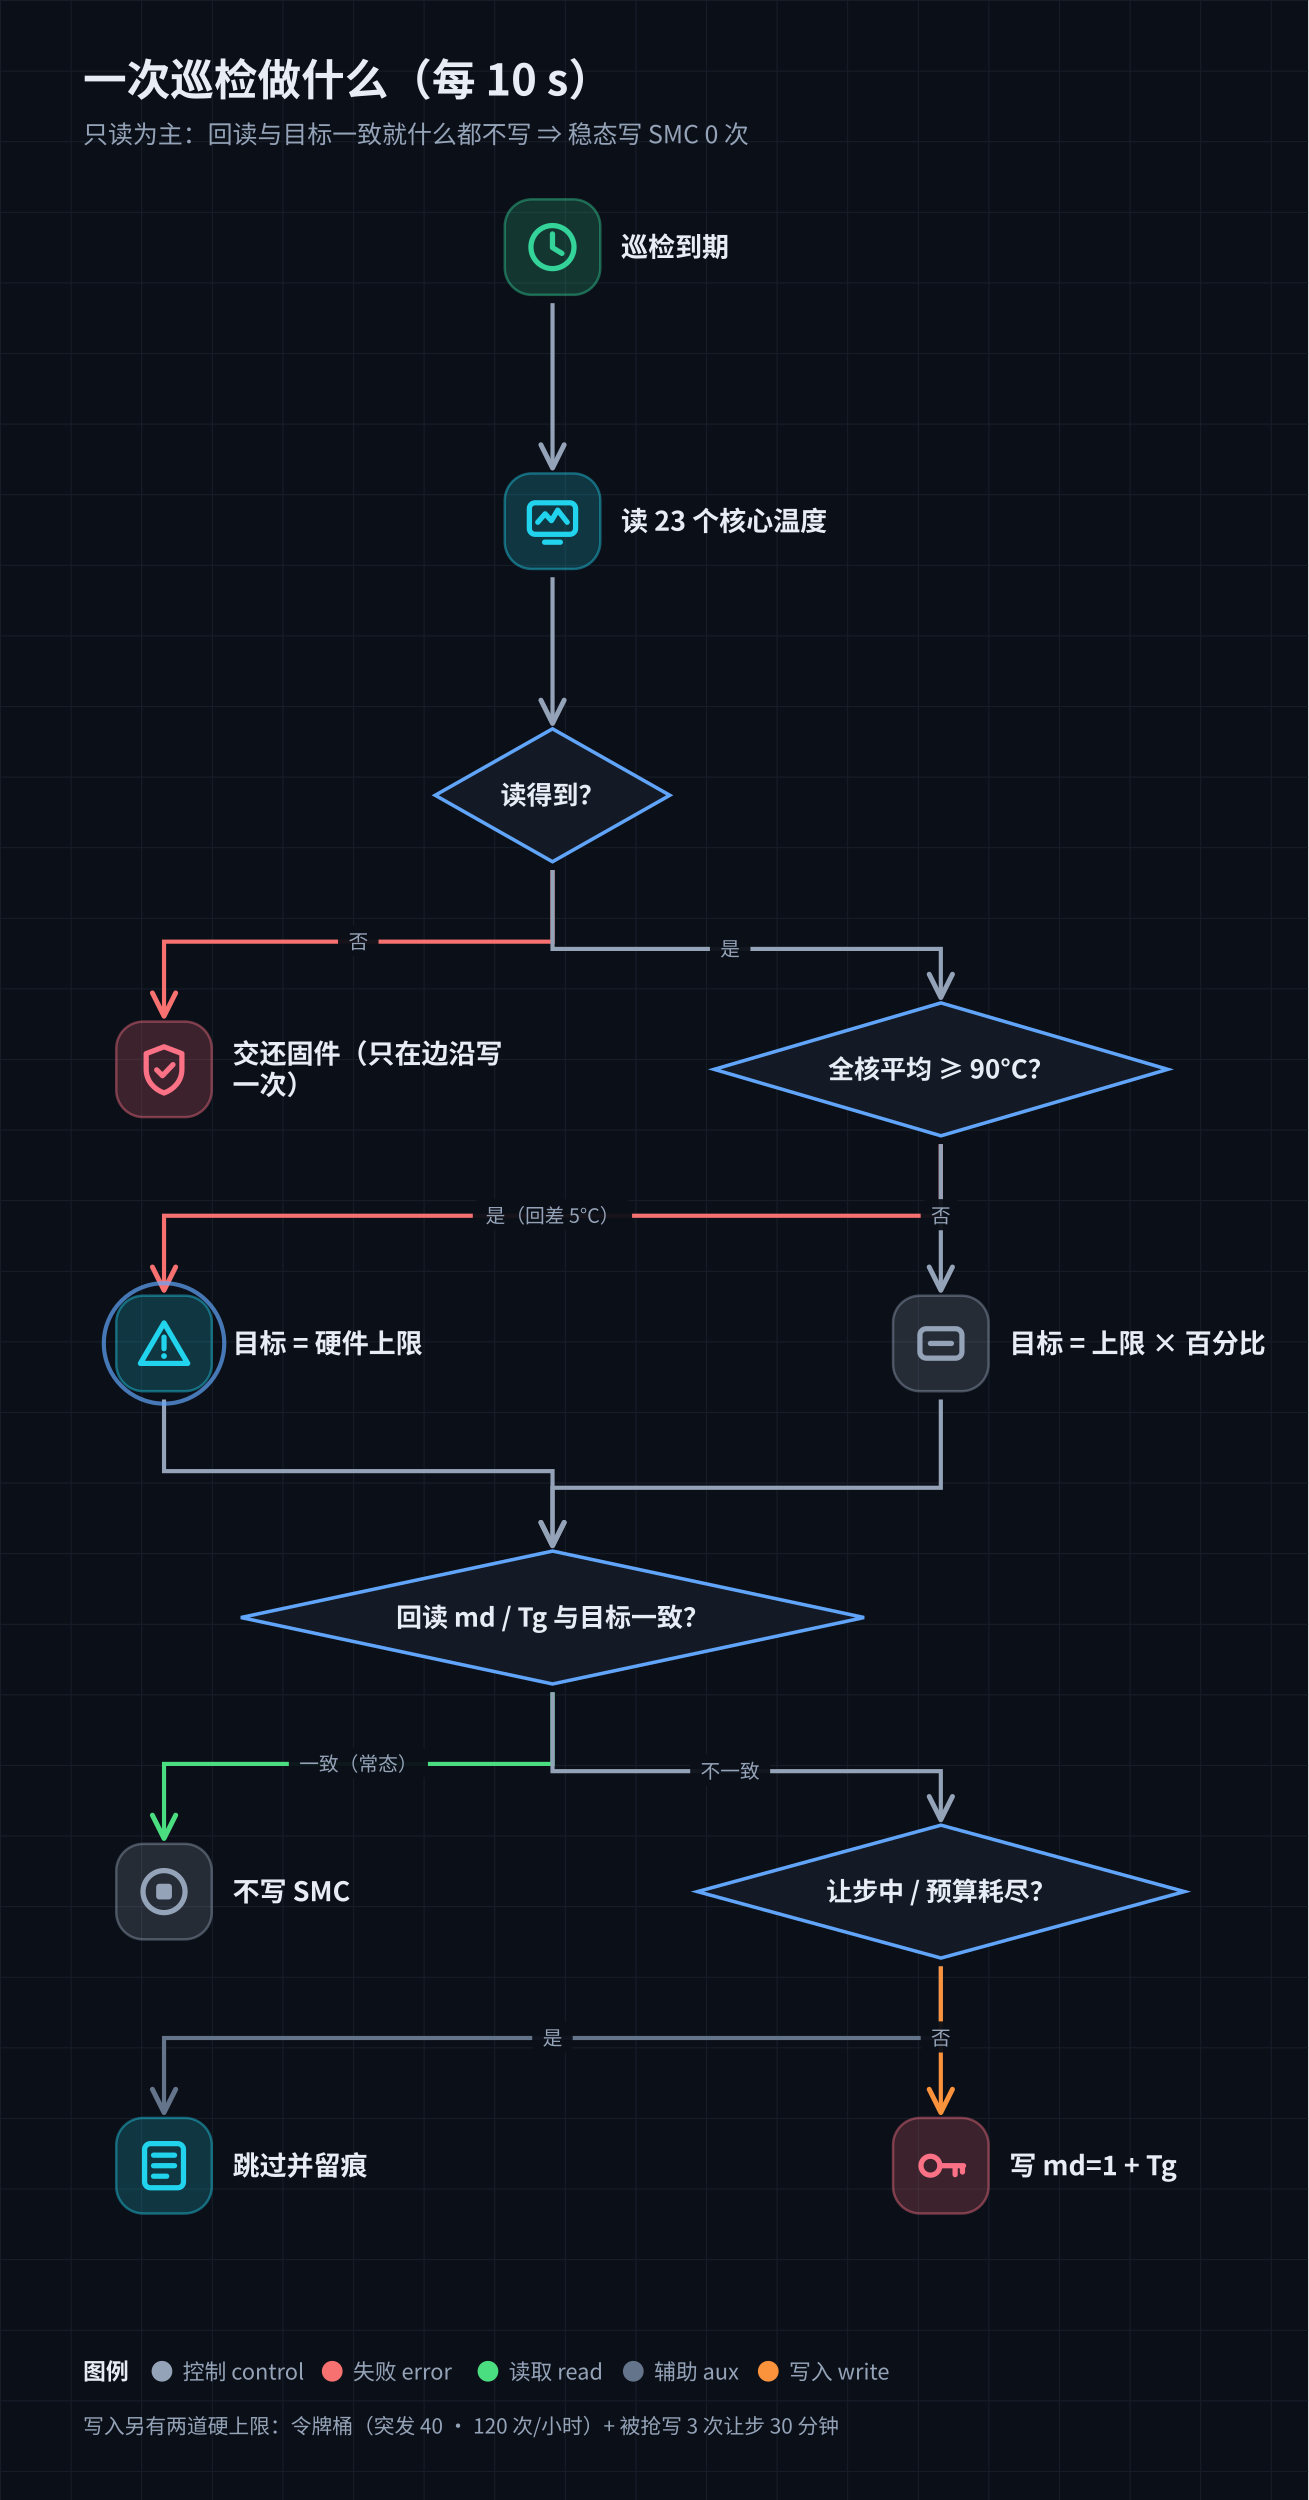
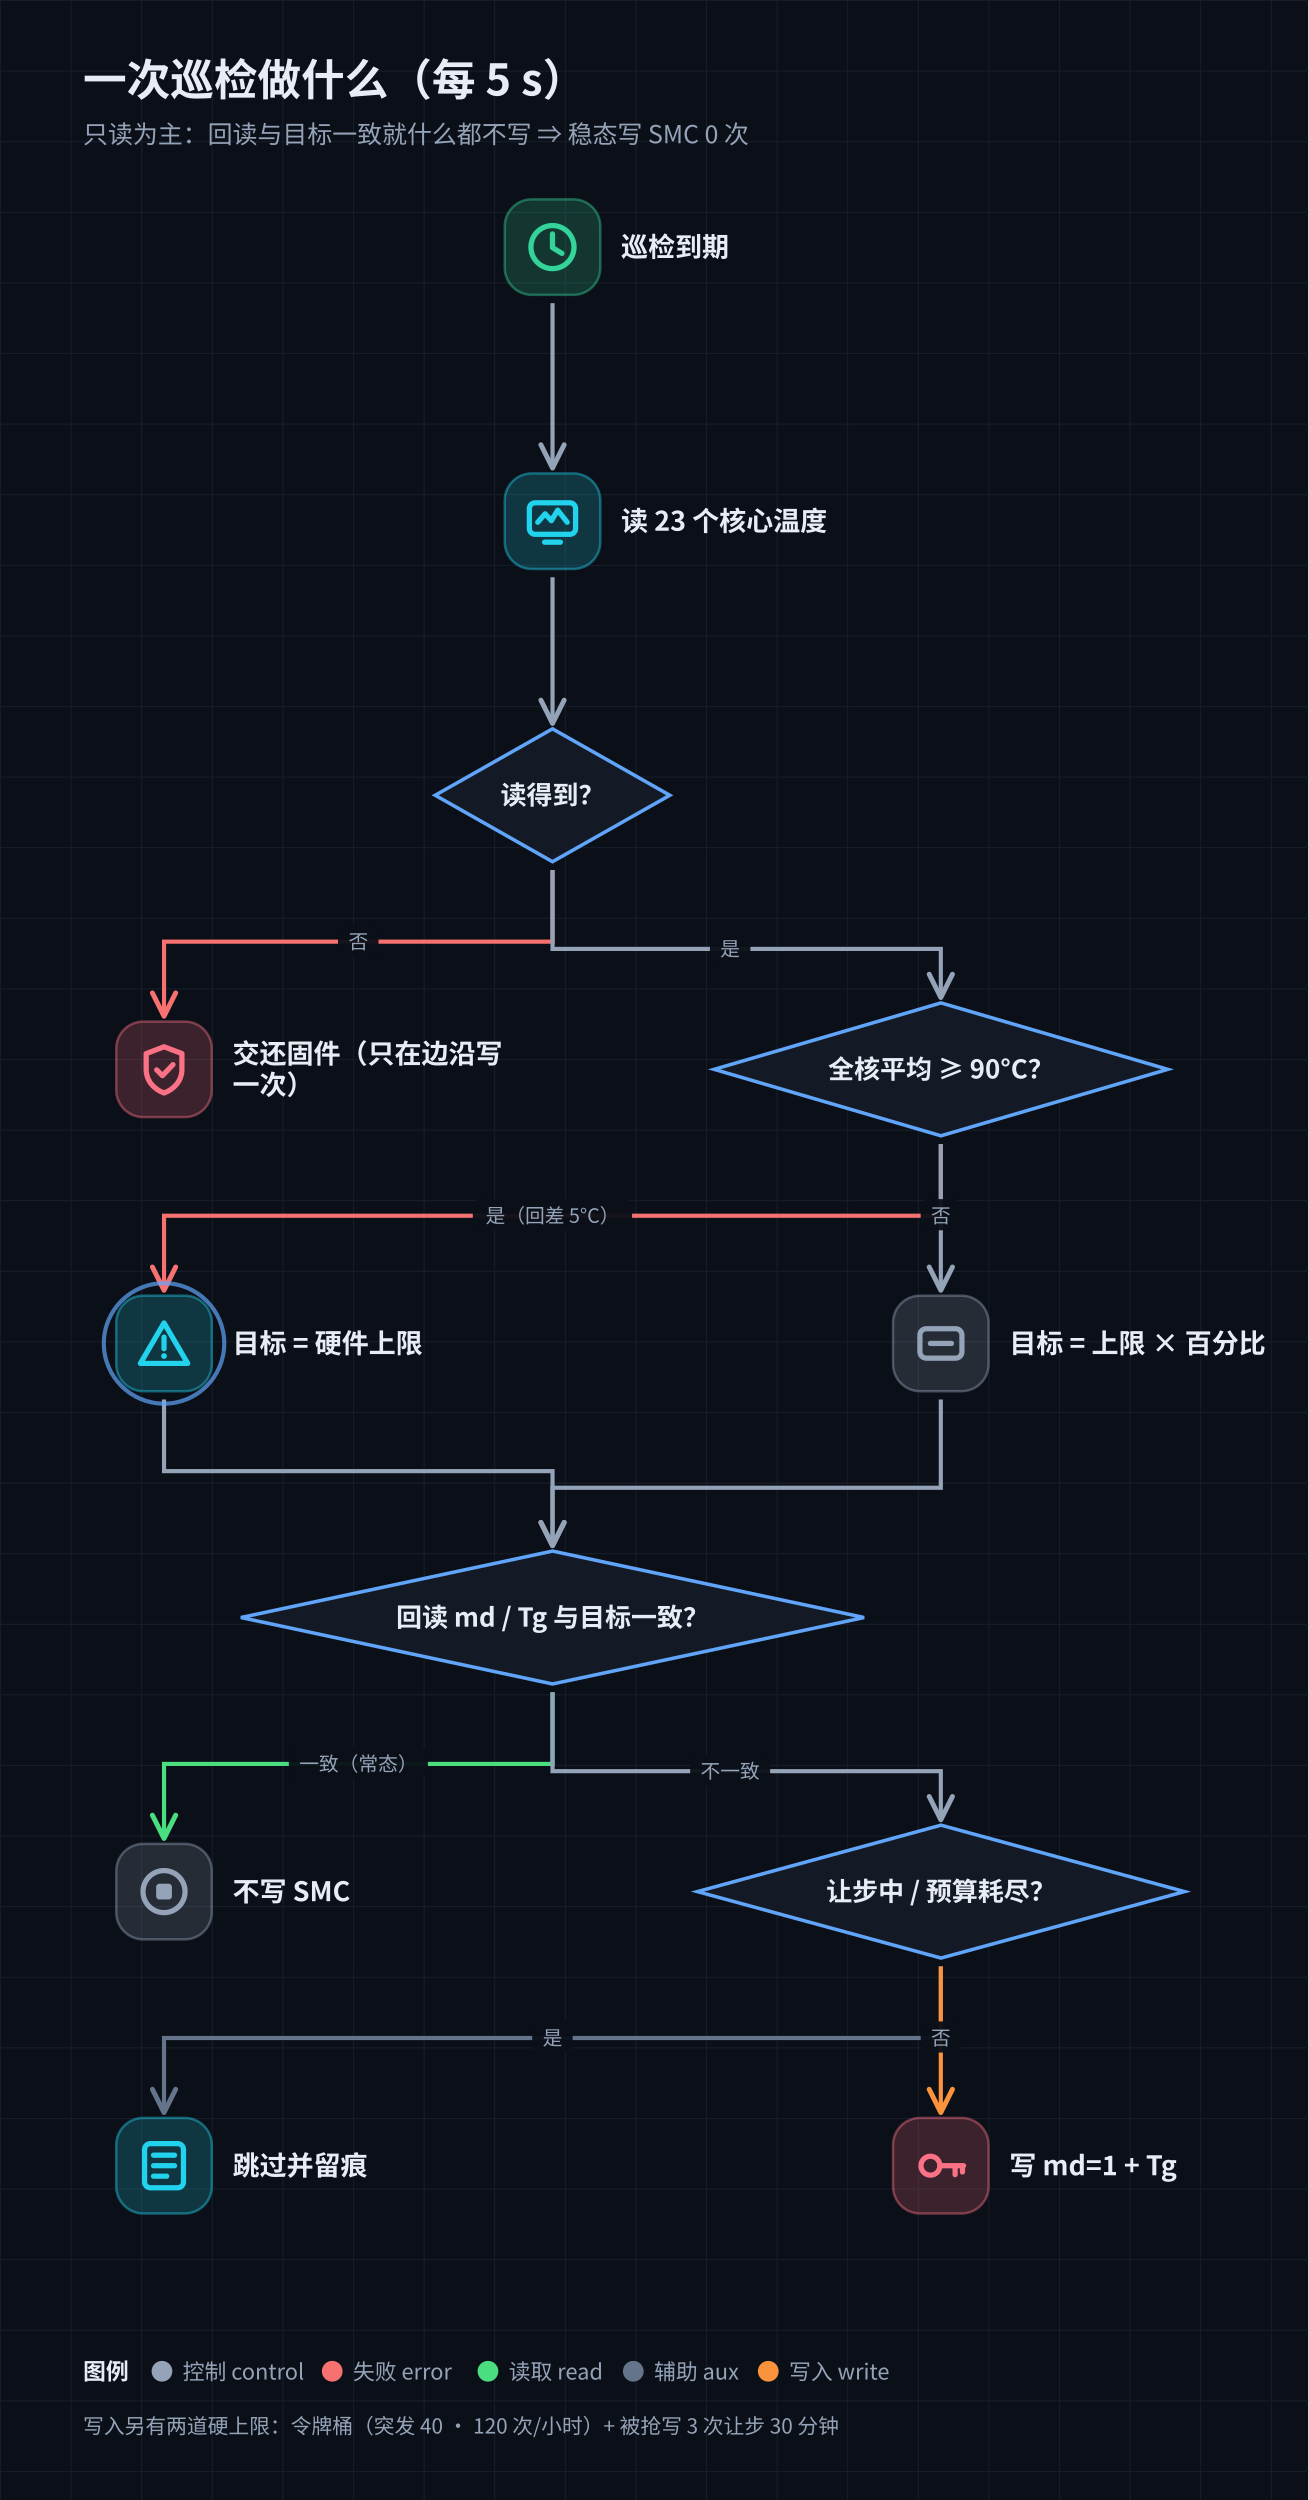
- <svg xmlns="http://www.w3.org/2000/svg" viewBox="0 0 630 1204" width="630" height="1204" font-family="-apple-system,BlinkMacSystemFont,'Segoe UI','PingFang SC','Hiragino Sans GB','Microsoft YaHei','Noto Sans CJK SC','Source Han Sans SC',Helvetica,Arial,sans-serif" role="img" aria-label="一次巡检做什么（每 10 s）">
+ <svg xmlns="http://www.w3.org/2000/svg" viewBox="0 0 630 1204" width="630" height="1204" font-family="-apple-system,BlinkMacSystemFont,'Segoe UI','PingFang SC','Hiragino Sans GB','Microsoft YaHei','Noto Sans CJK SC','Source Han Sans SC',Helvetica,Arial,sans-serif" role="img" aria-label="一次巡检做什么（每 5 s）">
  <defs>
    <pattern id="af-grid" width="34" height="34" patternUnits="userSpaceOnUse">
      <path d="M34 0 H0 V34" fill="none" stroke="#161D29" stroke-width="1" />
    </pattern>
    <marker id="af-ah" viewBox="0 0 10 10" refX="8" refY="5" markerWidth="7" markerHeight="7" orient="auto-start-reverse">
      <path d="M1 1 L9 5 L1 9" fill="none" stroke="context-stroke" stroke-width="1.7" stroke-linecap="round" stroke-linejoin="round" />
    </marker>
    <style>@media (prefers-reduced-motion: no-preference){.flow{stroke-dasharray:6 6;animation:af-dash 0.8s linear infinite}.flow-slow{stroke-dasharray:4 8;animation:af-dash 1.6s linear infinite}.rv0{opacity:0;animation:af-in .5s ease-out 0.00s forwards}.rv1{opacity:0;animation:af-in .5s ease-out 0.10s forwards}.rv2{opacity:0;animation:af-in .5s ease-out 0.20s forwards}.rv3{opacity:0;animation:af-in .5s ease-out 0.30s forwards}.rv4{opacity:0;animation:af-in .5s ease-out 0.40s forwards}.rv5{opacity:0;animation:af-in .5s ease-out 0.50s forwards}.rv6{opacity:0;animation:af-in .5s ease-out 0.60s forwards}.rv7{opacity:0;animation:af-in .5s ease-out 0.70s forwards}}@media (prefers-reduced-motion: reduce){  .rv0,.rv1,.rv2,.rv3,.rv4,.rv5,.rv6,.rv7{opacity:1}}@keyframes af-dash{to{stroke-dashoffset:-12}}@keyframes af-in{to{opacity:1}}</style>
  </defs>
  <rect width="630" height="1204" fill="#0B0F17" />
  <rect width="630" height="1204" fill="url(#af-grid)" />
-   <text x="40" y="46" font-size="21" font-weight="800" fill="#E8EDF5">一次巡检做什么（每 10 s）</text>
+   <text x="40" y="46" font-size="21" font-weight="800" fill="#E8EDF5">一次巡检做什么（每 5 s）</text>
  <text x="40" y="69" font-size="12" fill="#94A3B8">只读为主：回读与目标一致就什么都不写 ⇒ 稳态写 SMC 0 次</text>
  <path class="flow" d="M 266.1 146.0 L 266.1 224.0" fill="none" stroke="#94A3B8" stroke-width="2" marker-end="url(#af-ah)" />
  <path class="flow" d="M 266.1 278.0 L 266.1 347.0" fill="none" stroke="#94A3B8" stroke-width="2" marker-end="url(#af-ah)" />
  <path class="flow" d="M 266.1 419.0 L 266.1 453.5 L 79.0 453.5 L 79.0 488.0" fill="none" stroke="#F87171" stroke-width="2" marker-end="url(#af-ah)" />
  <path class="flow" d="M 266.1 419.0 L 266.1 457.0 L 453.1 457.0 L 453.1 479.0" fill="none" stroke="#94A3B8" stroke-width="2" marker-end="url(#af-ah)" />
  <path class="flow" d="M 453.1 551.0 L 453.1 585.5 L 79.0 585.5 L 79.0 620.0" fill="none" stroke="#F87171" stroke-width="2" marker-end="url(#af-ah)" />
  <path class="flow" d="M 453.1 551.0 L 453.1 620.0" fill="none" stroke="#94A3B8" stroke-width="2" marker-end="url(#af-ah)" />
  <path class="flow" d="M 79.0 674.0 L 79.0 708.5 L 266.1 708.5 L 266.1 743.0" fill="none" stroke="#94A3B8" stroke-width="2" marker-end="url(#af-ah)" />
  <path class="flow" d="M 453.1 674.0 L 453.1 716.5 L 266.1 716.5 L 266.1 743.0" fill="none" stroke="#94A3B8" stroke-width="2" marker-end="url(#af-ah)" />
  <path class="flow" d="M 266.1 815.0 L 266.1 849.5 L 79.0 849.5 L 79.0 884.0" fill="none" stroke="#4ADE80" stroke-width="2" marker-end="url(#af-ah)" />
  <path class="flow" d="M 266.1 815.0 L 266.1 853.0 L 453.1 853.0 L 453.1 875.0" fill="none" stroke="#94A3B8" stroke-width="2" marker-end="url(#af-ah)" />
  <path class="flow" d="M 453.1 947.0 L 453.1 981.5 L 79.0 981.5 L 79.0 1016.0" fill="none" stroke="#64748B" stroke-width="2" marker-end="url(#af-ah)" />
  <path class="flow" d="M 453.1 947.0 L 453.1 1016.0" fill="none" stroke="#FB923C" stroke-width="2" marker-end="url(#af-ah)" />
  <rect x="162.8" y="445.5" width="19.5" height="15" rx="4" fill="#0B0F17" opacity="0.95" />
  <text x="172.6" y="456.9" text-anchor="middle" font-size="9.5" fill="#94A3B8">否</text>
  <rect x="341.9" y="449.0" width="19.5" height="15" rx="4" fill="#0B0F17" opacity="0.95" />
  <text x="351.6" y="460.4" text-anchor="middle" font-size="9.5" fill="#94A3B8">是</text>
  <rect x="227.7" y="577.5" width="76.7" height="15" rx="4" fill="#0B0F17" opacity="0.95" />
  <text x="266.1" y="588.9" text-anchor="middle" font-size="9.5" fill="#94A3B8">是（回差 5°C）</text>
  <rect x="443.4" y="577.5" width="19.5" height="15" rx="4" fill="#0B0F17" opacity="0.95" />
  <text x="453.1" y="588.9" text-anchor="middle" font-size="9.5" fill="#94A3B8">否</text>
  <rect x="139.1" y="841.5" width="67.0" height="15" rx="4" fill="#0B0F17" opacity="0.95" />
  <text x="172.6" y="852.9" text-anchor="middle" font-size="9.5" fill="#94A3B8">一致（常态）</text>
  <rect x="332.4" y="845.0" width="38.5" height="15" rx="4" fill="#0B0F17" opacity="0.95" />
  <text x="351.6" y="856.4" text-anchor="middle" font-size="9.5" fill="#94A3B8">不一致</text>
  <rect x="256.3" y="973.5" width="19.5" height="15" rx="4" fill="#0B0F17" opacity="0.95" />
  <text x="266.1" y="984.9" text-anchor="middle" font-size="9.5" fill="#94A3B8">是</text>
  <rect x="443.4" y="973.5" width="19.5" height="15" rx="4" fill="#0B0F17" opacity="0.95" />
  <text x="453.1" y="984.9" text-anchor="middle" font-size="9.5" fill="#94A3B8">否</text>
  <circle r="4.0" fill="#94A3B8" opacity="0.95" visibility="hidden">
    <set attributeName="visibility" to="visible" begin="0.00s" />
    <animateMotion dur="4.5s" begin="0.00s" repeatCount="indefinite" path="M 266.1 146.0 L 266.1 224.0" />
  </circle>
  <circle r="4.0" fill="#94A3B8" opacity="0.95" visibility="hidden">
    <set attributeName="visibility" to="visible" begin="0.75s" />
    <animateMotion dur="4.5s" begin="0.75s" repeatCount="indefinite" path="M 266.1 278.0 L 266.1 347.0" />
  </circle>
  <circle r="4.0" fill="#94A3B8" opacity="0.95" visibility="hidden">
    <set attributeName="visibility" to="visible" begin="1.50s" />
    <animateMotion dur="4.5s" begin="1.50s" repeatCount="indefinite" path="M 266.1 419.0 L 266.1 457.0 L 453.1 457.0 L 453.1 479.0" />
  </circle>
  <circle r="4.0" fill="#94A3B8" opacity="0.95" visibility="hidden">
    <set attributeName="visibility" to="visible" begin="2.25s" />
    <animateMotion dur="4.5s" begin="2.25s" repeatCount="indefinite" path="M 453.1 551.0 L 453.1 620.0" />
  </circle>
  <circle r="4.0" fill="#94A3B8" opacity="0.95" visibility="hidden">
    <set attributeName="visibility" to="visible" begin="3.00s" />
    <animateMotion dur="4.5s" begin="3.00s" repeatCount="indefinite" path="M 453.1 674.0 L 453.1 716.5 L 266.1 716.5 L 266.1 743.0" />
  </circle>
  <circle r="4.0" fill="#94A3B8" opacity="0.95" visibility="hidden">
    <set attributeName="visibility" to="visible" begin="3.75s" />
    <animateMotion dur="4.5s" begin="3.75s" repeatCount="indefinite" path="M 266.1 815.0 L 266.1 853.0 L 453.1 853.0 L 453.1 875.0" />
  </circle>
  <circle r="4.0" fill="#F87171" opacity="0.95" visibility="hidden">
    <set attributeName="visibility" to="visible" begin="0.00s" />
    <animateMotion dur="1.8s" begin="0.00s" repeatCount="indefinite" path="M 266.1 419.0 L 266.1 453.5 L 79.0 453.5 L 79.0 488.0" />
  </circle>
  <circle r="4.0" fill="#4ADE80" opacity="0.95" visibility="hidden">
    <set attributeName="visibility" to="visible" begin="0.00s" />
    <animateMotion dur="1.8s" begin="0.00s" repeatCount="indefinite" path="M 266.1 815.0 L 266.1 849.5 L 79.0 849.5 L 79.0 884.0" />
  </circle>
  <circle r="4.0" fill="#64748B" opacity="0.95" visibility="hidden">
    <set attributeName="visibility" to="visible" begin="0.00s" />
    <animateMotion dur="1.8s" begin="0.00s" repeatCount="indefinite" path="M 453.1 947.0 L 453.1 981.5 L 79.0 981.5 L 79.0 1016.0" />
  </circle>
  <g class="rv0">
    <rect x="243.1" y="96.0" width="46.0" height="46.0" rx="13" fill="rgba(52,211,153,0.2)" stroke="rgba(52,211,153,0.42)" stroke-width="1.2" />
    <g transform="translate(250.89,103.82) scale(1.265)" color="#34D399">
      <circle cx="12" cy="12" r="8.2" fill="none" stroke="currentColor" stroke-width="2" stroke-linecap="round" stroke-linejoin="round" />
      <path d="M12 7v5.2l3.6 2.2" fill="none" stroke="currentColor" stroke-width="2" stroke-linecap="round" stroke-linejoin="round" />
    </g>
    <text x="299.1" y="123.6" font-size="13" font-weight="700" fill="#E8EDF5">巡检到期</text>
  </g>
  <g class="rv1">
    <rect x="243.1" y="228.0" width="46.0" height="46.0" rx="13" fill="rgba(34,211,238,0.2)" stroke="rgba(34,211,238,0.42)" stroke-width="1.2" />
    <g transform="translate(250.89,235.82) scale(1.265)" color="#22D3EE">
      <rect x="3.2" y="5" width="17.6" height="12" rx="2.2" fill="none" stroke="currentColor" stroke-width="2" stroke-linecap="round" stroke-linejoin="round" />
      <path d="M6.4 12.4l2.8-3.2 2.4 2.6 2.4-4 3.6 4.6M9 20h6" fill="none" stroke="currentColor" stroke-width="2" stroke-linecap="round" stroke-linejoin="round" />
    </g>
    <text x="299.1" y="255.6" font-size="13" font-weight="700" fill="#E8EDF5">读 23 个核心温度</text>
  </g>
  <g class="rv2">
    <path d="M 266.075 351.0 L 322.575 383.0 L 266.075 415.0 L 209.575 383.0 Z" fill="#131A26" stroke="#60A5FA" stroke-width="1.7" />
    <text x="266.075" y="387.4" text-anchor="middle" font-size="12.5" font-weight="700" fill="#E8EDF5">读得到？</text>
  </g>
  <g class="rv3">
    <rect x="56.0" y="492.0" width="46.0" height="46.0" rx="13" fill="rgba(251,113,133,0.2)" stroke="rgba(251,113,133,0.42)" stroke-width="1.2" />
    <g transform="translate(63.82,499.82) scale(1.265)" color="#FB7185">
      <path d="M12 3.4 5.2 6v6c0 4.4 3 7.6 6.8 9 3.8-1.4 6.8-4.6 6.8-9V6Z" fill="none" stroke="currentColor" stroke-width="2" stroke-linecap="round" stroke-linejoin="round" />
      <path d="M9.2 12.2l2.2 2.2 4-4.2" fill="none" stroke="currentColor" stroke-width="2" stroke-linecap="round" stroke-linejoin="round" />
    </g>
    <text x="112.0" y="512.1" font-size="13" font-weight="700" fill="#E8EDF5">交还固件（只在边沿写</text>
    <text x="112.0" y="527.1" font-size="13" font-weight="700" fill="#E8EDF5">一次）</text>
  </g>
  <g class="rv3">
    <path d="M 453.15 483.0 L 562.375 515.0 L 453.15 547.0 L 343.925 515.0 Z" fill="#131A26" stroke="#60A5FA" stroke-width="1.7" />
    <text x="453.15" y="519.4" text-anchor="middle" font-size="12.5" font-weight="700" fill="#E8EDF5">全核平均 ≥ 90°C？</text>
  </g>
  <g class="rv4">
    <rect x="56.0" y="624.0" width="46.0" height="46.0" rx="13" fill="rgba(34,211,238,0.2)" stroke="rgba(34,211,238,0.42)" stroke-width="1.2" />
    <g transform="translate(63.82,631.82) scale(1.265)" color="#22D3EE">
      <path d="M12 4.2 21 19.6H3Z" fill="none" stroke="currentColor" stroke-width="2" stroke-linecap="round" stroke-linejoin="round" />
      <path d="M12 9.6v4.4" fill="none" stroke="currentColor" stroke-width="2" stroke-linecap="round" stroke-linejoin="round" />
      <circle cx="12" cy="16.8" r="1.1" fill="currentColor" />
    </g>
    <text x="112.0" y="651.6" font-size="13" font-weight="700" fill="#E8EDF5">目标 = 硬件上限</text>
  </g>
  <g class="rv4">
    <rect x="430.1" y="624.0" width="46.0" height="46.0" rx="13" fill="rgba(148,163,184,0.2)" stroke="rgba(148,163,184,0.42)" stroke-width="1.2" />
    <g transform="translate(437.97,631.82) scale(1.265)" color="#94A3B8">
      <rect x="4" y="6.4" width="16" height="11.2" rx="2.4" fill="none" stroke="currentColor" stroke-width="2" stroke-linecap="round" stroke-linejoin="round" />
      <path d="M8 12h8" fill="none" stroke="currentColor" stroke-width="2" stroke-linecap="round" stroke-linejoin="round" />
    </g>
    <text x="486.1" y="651.6" font-size="13" font-weight="700" fill="#E8EDF5">目标 = 上限 × 百分比</text>
  </g>
  <g class="rv5">
    <path d="M 266.075 747.0 L 416.15 779.0 L 266.075 811.0 L 116.0 779.0 Z" fill="#131A26" stroke="#60A5FA" stroke-width="1.7" />
    <text x="266.075" y="783.4" text-anchor="middle" font-size="12.5" font-weight="700" fill="#E8EDF5">回读 md / Tg 与目标一致？</text>
  </g>
  <g class="rv6">
    <rect x="56.0" y="888.0" width="46.0" height="46.0" rx="13" fill="rgba(148,163,184,0.2)" stroke="rgba(148,163,184,0.42)" stroke-width="1.2" />
    <g transform="translate(63.82,895.82) scale(1.265)" color="#94A3B8">
      <circle cx="12" cy="12" r="8" fill="none" stroke="currentColor" stroke-width="2" stroke-linecap="round" stroke-linejoin="round" />
      <rect x="9" y="9" width="6" height="6" rx="1.2" fill="currentColor" />
    </g>
    <text x="112.0" y="915.6" font-size="13" font-weight="700" fill="#E8EDF5">不写 SMC</text>
  </g>
  <g class="rv6">
    <path d="M 453.15 879.0 L 570.45 911.0 L 453.15 943.0 L 335.85 911.0 Z" fill="#131A26" stroke="#60A5FA" stroke-width="1.7" />
    <text x="453.15" y="915.4" text-anchor="middle" font-size="12.5" font-weight="700" fill="#E8EDF5">让步中 / 预算耗尽？</text>
  </g>
  <g class="rv7">
    <rect x="430.1" y="1020.0" width="46.0" height="46.0" rx="13" fill="rgba(251,113,133,0.2)" stroke="rgba(251,113,133,0.42)" stroke-width="1.2" />
    <g transform="translate(437.97,1027.82) scale(1.265)" color="#FB7185">
      <circle cx="8" cy="12" r="3.6" fill="none" stroke="currentColor" stroke-width="2" stroke-linecap="round" stroke-linejoin="round" />
      <path d="M11.6 12h9M17.4 12v3.4M20.2 12v2.4" fill="none" stroke="currentColor" stroke-width="2" stroke-linecap="round" stroke-linejoin="round" />
    </g>
    <text x="486.1" y="1047.6" font-size="13" font-weight="700" fill="#E8EDF5">写 md=1 + Tg</text>
  </g>
  <g class="rv7">
    <rect x="56.0" y="1020.0" width="46.0" height="46.0" rx="13" fill="rgba(34,211,238,0.2)" stroke="rgba(34,211,238,0.42)" stroke-width="1.2" />
    <g transform="translate(63.82,1027.82) scale(1.265)" color="#22D3EE">
      <rect x="4.6" y="3.6" width="14.8" height="16.8" rx="2.2" fill="none" stroke="currentColor" stroke-width="2" stroke-linecap="round" stroke-linejoin="round" />
      <path d="M8 8h8M8 12h8M8 16h5" fill="none" stroke="currentColor" stroke-width="2" stroke-linecap="round" stroke-linejoin="round" />
    </g>
    <text x="112.0" y="1047.6" font-size="13" font-weight="700" fill="#E8EDF5">跳过并留痕</text>
  </g>
  <circle cx="79.0" cy="647.0" r="29.0" fill="none" stroke="#60A5FA" stroke-width="2" opacity="0.7">
    <animate attributeName="r" values="29.0;42.0" dur="1.9s" repeatCount="indefinite" />
    <animate attributeName="opacity" values="0.65;0" dur="1.9s" repeatCount="indefinite" />
  </circle>
  <text x="40" y="1146" font-size="11" font-weight="700" fill="#E8EDF5">图例</text>
  <circle cx="78" cy="1142" r="5" fill="#94A3B8" />
  <text x="88" y="1146" font-size="10.5" fill="#94A3B8">控制 control</text>
  <circle cx="160" cy="1142" r="5" fill="#F87171" />
  <text x="170" y="1146" font-size="10.5" fill="#94A3B8">失败 error</text>
  <circle cx="235" cy="1142" r="5" fill="#4ADE80" />
  <text x="245" y="1146" font-size="10.5" fill="#94A3B8">读取 read</text>
  <circle cx="305" cy="1142" r="5" fill="#64748B" />
  <text x="315" y="1146" font-size="10.5" fill="#94A3B8">辅助 aux</text>
  <circle cx="370" cy="1142" r="5" fill="#FB923C" />
  <text x="380" y="1146" font-size="10.5" fill="#94A3B8">写入 write</text>
  <text x="40" y="1172" font-size="10" fill="#94A3B8">写入另有两道硬上限：令牌桶（突发 40 · 120 次/小时）+ 被抢写 3 次让步 30 分钟</text>
</svg>
